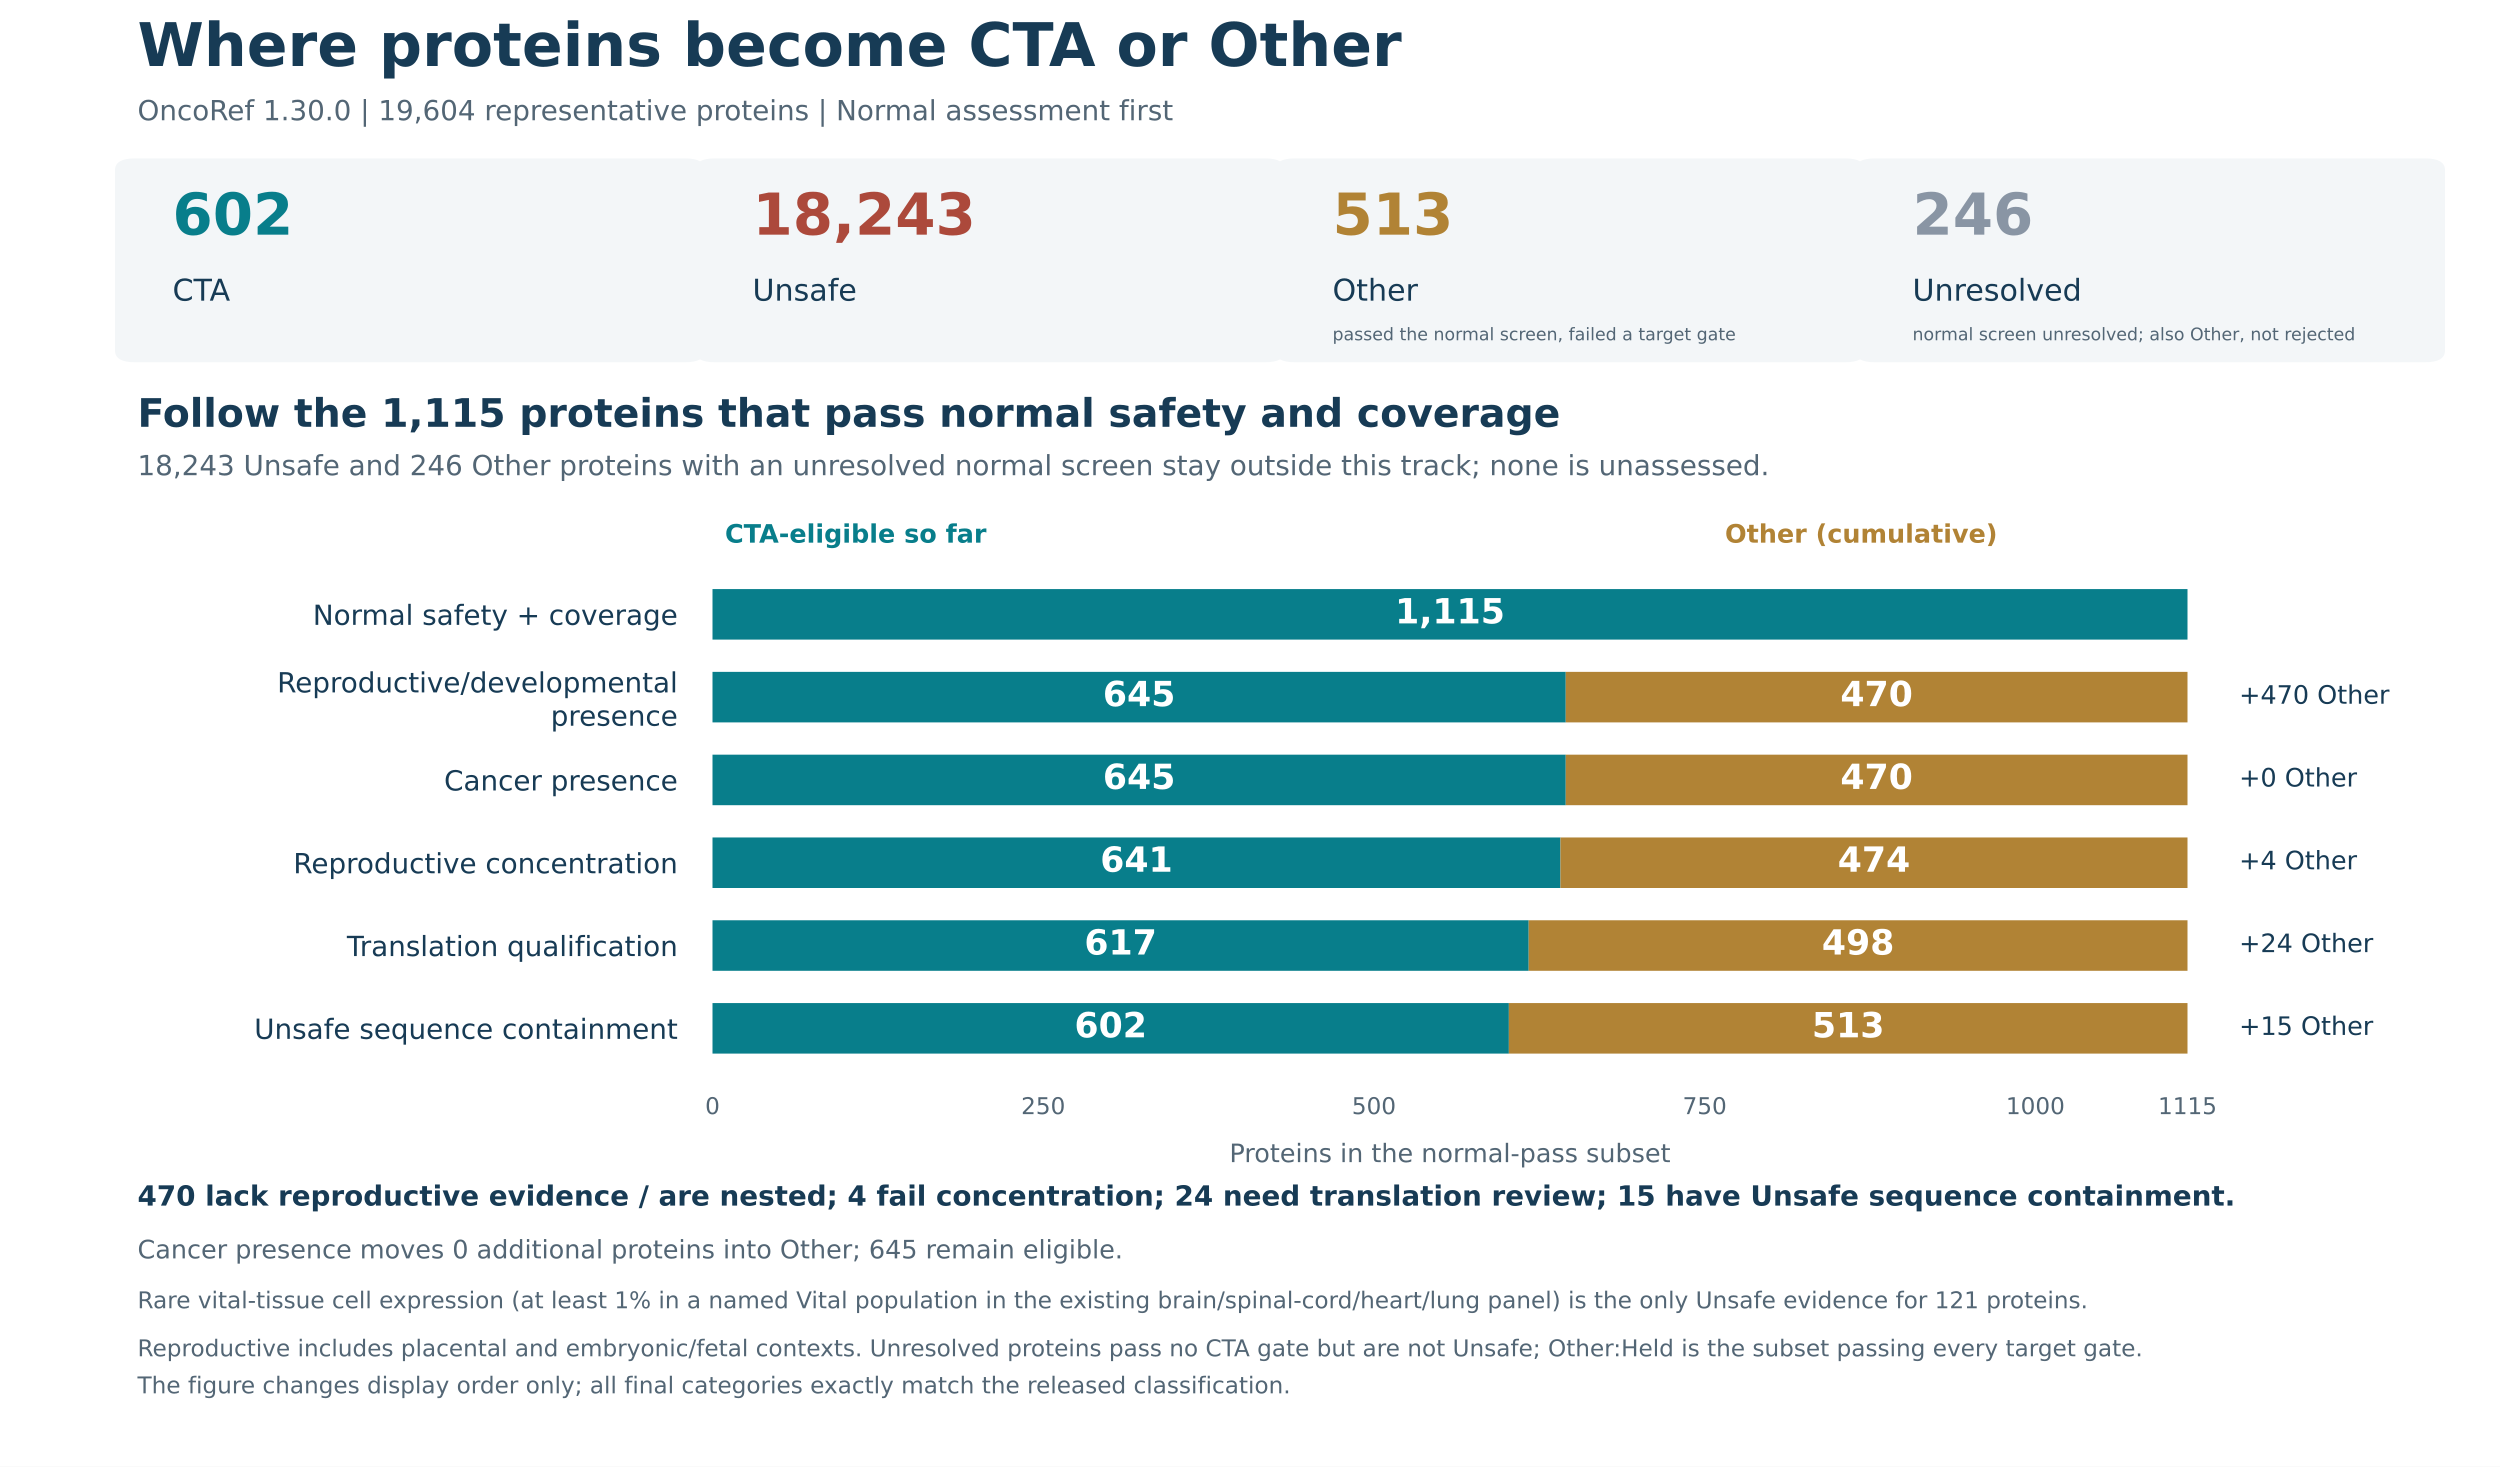
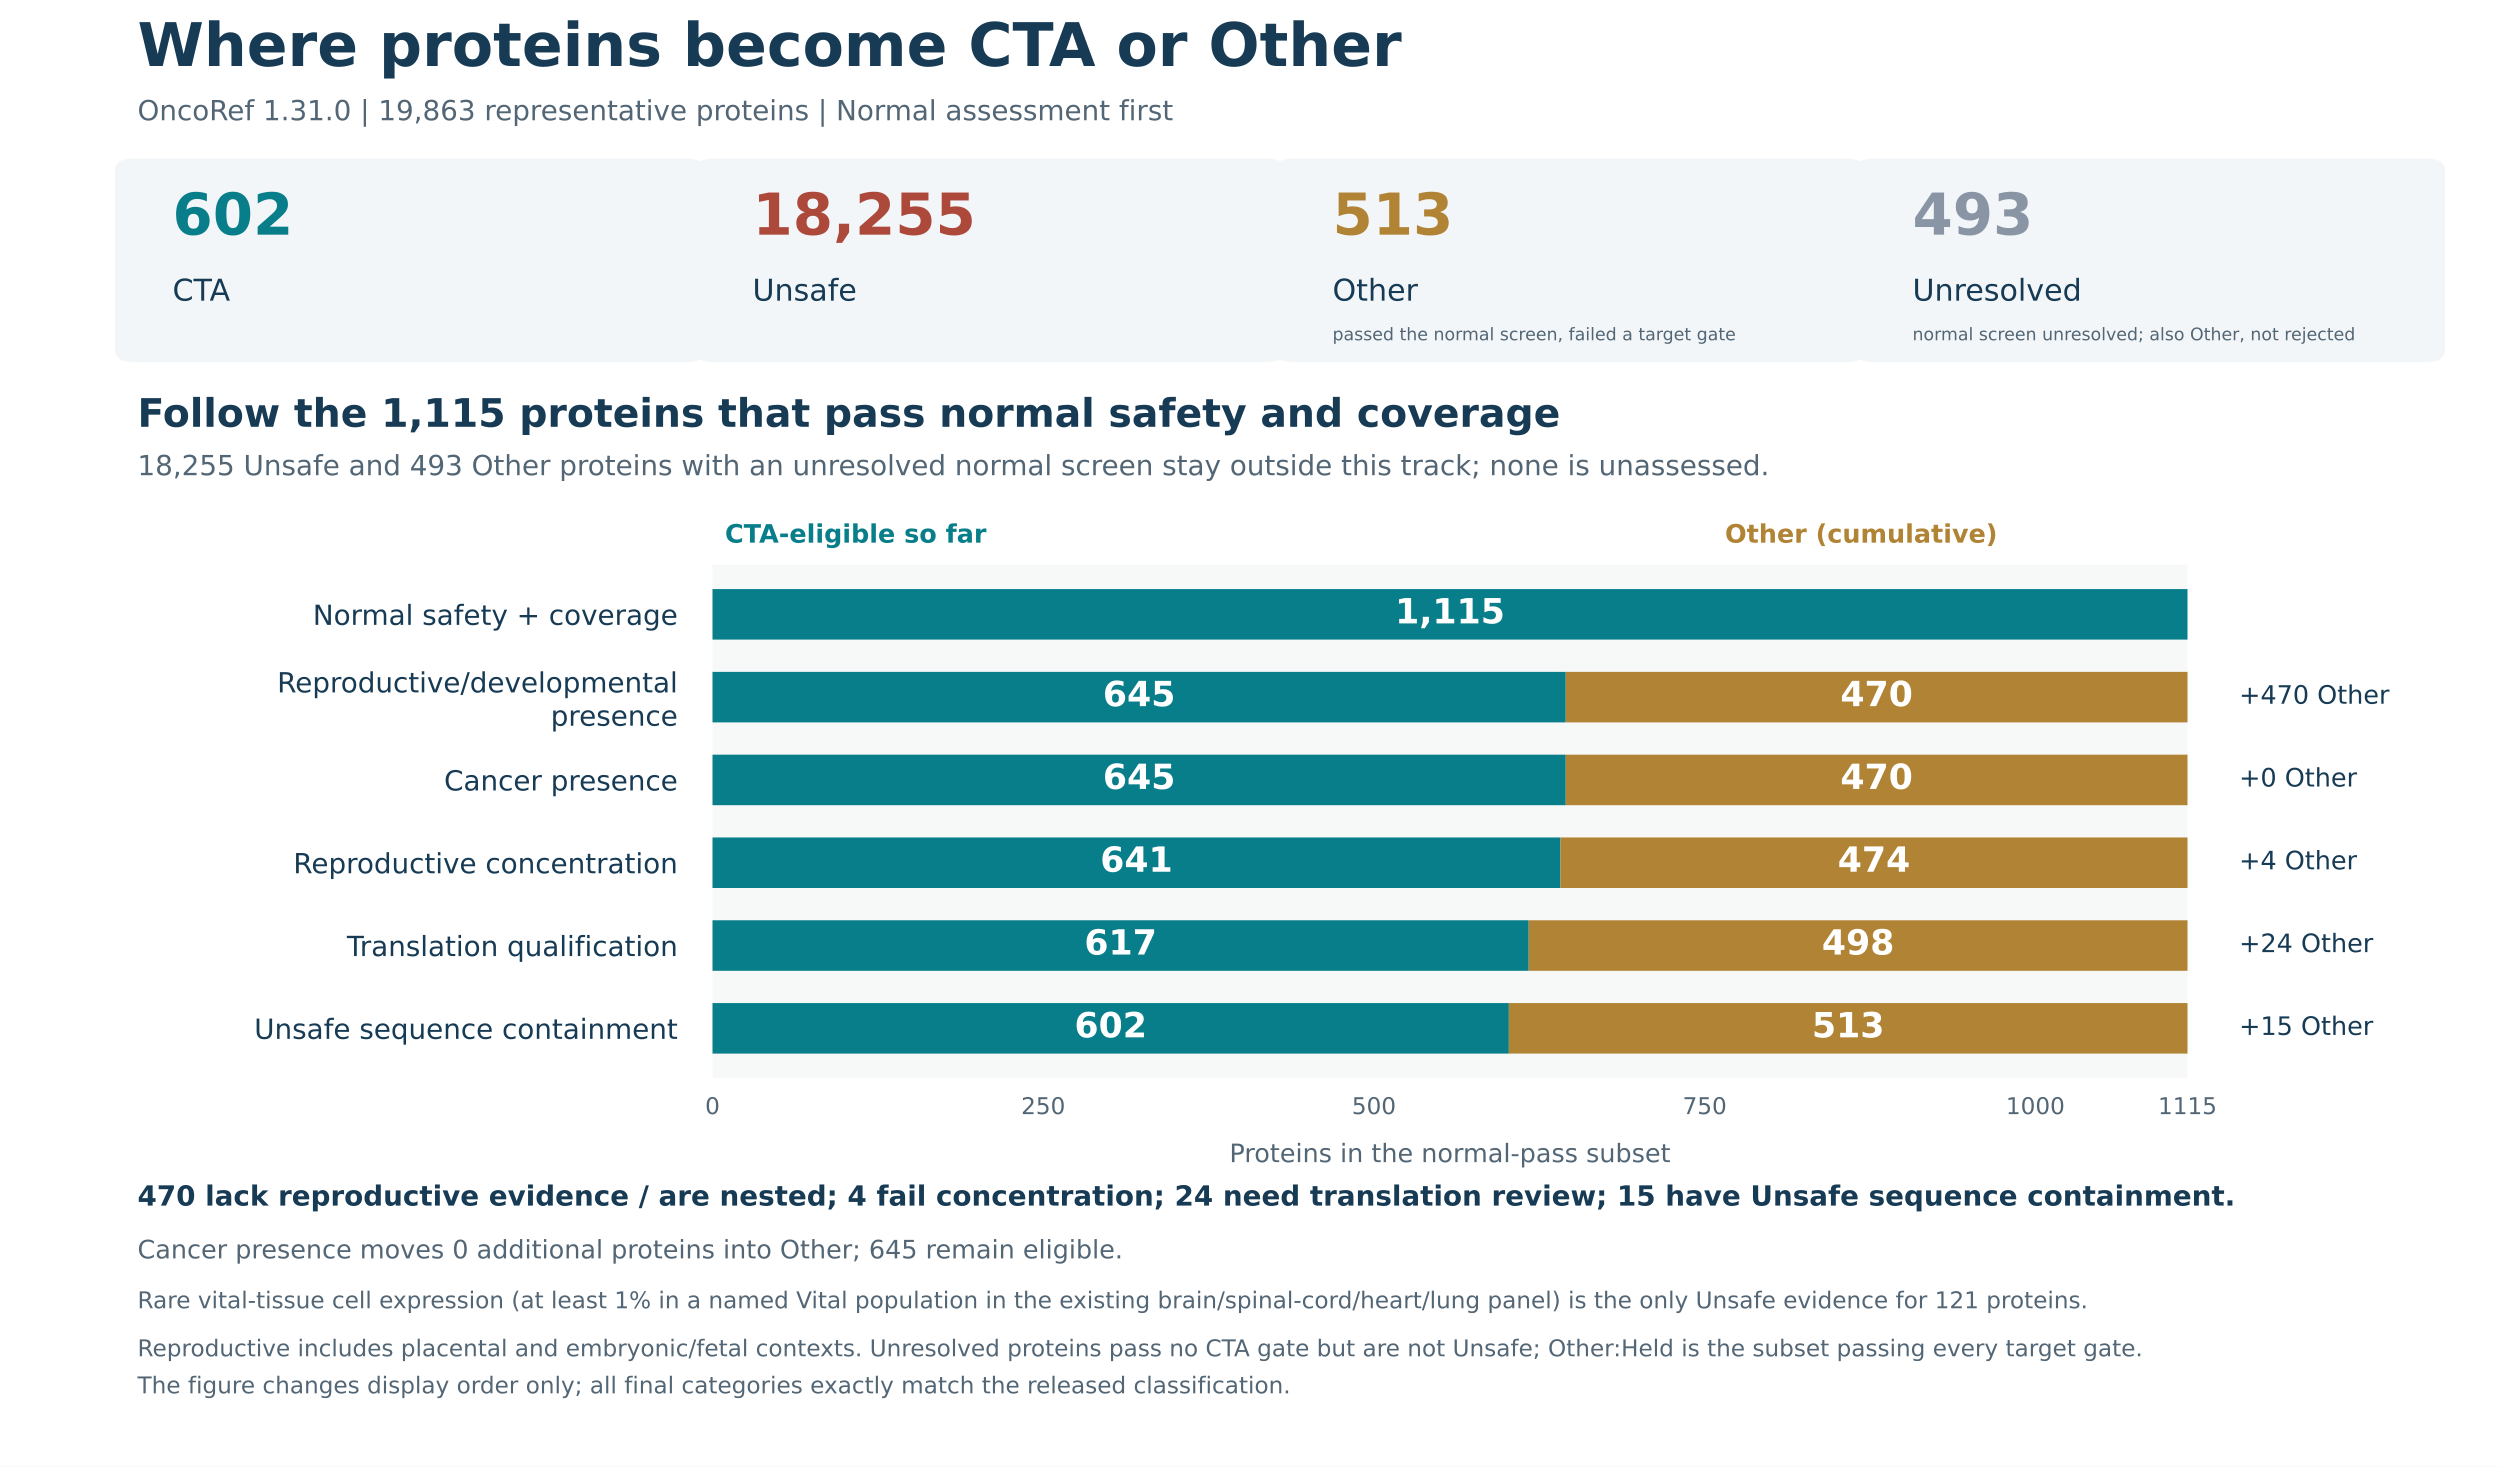
<svg xmlns="http://www.w3.org/2000/svg" width="1080pt" height="633.6pt" viewBox="0 0 1080 633.6" version="1.1">
  <defs>
    <style type="text/css">*{stroke-linejoin: round; stroke-linecap: butt}</style>
  </defs>
  <g id="figure_1">
    <g id="patch_1">
      <path d="M 0 633.6  L 1080 633.6  L 1080 0  L 0 0  z " style="fill: #ffffff" />
    </g>
    <g id="axes_1">
      <g id="patch_2">
-         <path d="M 307.8 465.696  L 945 465.696  L 945 243.936  L 307.8 243.936  z " style="fill: #ffffff" />
+         <path d="M 307.8 465.696  L 945 465.696  L 945 243.936  L 307.8 243.936  z " style="fill: #f7f9f8" />
      </g>
      <g id="patch_3">
-         <path d="M 307.8 254.487  L 945 254.487  L 945 276.306  L 307.8 276.306  z " clip-path="url(#pf0fbb8f3b6)" style="fill: #087e8b" />
+         <path d="M 307.8 254.487  L 945 254.487  L 945 276.306  L 307.8 276.306  z " clip-path="url(#p9fcbca50c5)" style="fill: #087e8b" />
      </g>
      <g id="patch_4">
-         <path d="M 307.8 290.255  L 676.404 290.255  L 676.404 312.074  L 307.8 312.074  z " clip-path="url(#pf0fbb8f3b6)" style="fill: #087e8b" />
+         <path d="M 307.8 290.255  L 676.404 290.255  L 676.404 312.074  L 307.8 312.074  z " clip-path="url(#p9fcbca50c5)" style="fill: #087e8b" />
      </g>
      <g id="patch_5">
-         <path d="M 307.8 326.023  L 676.404 326.023  L 676.404 347.841  L 307.8 347.841  z " clip-path="url(#pf0fbb8f3b6)" style="fill: #087e8b" />
+         <path d="M 307.8 326.023  L 676.404 326.023  L 676.404 347.841  L 307.8 347.841  z " clip-path="url(#p9fcbca50c5)" style="fill: #087e8b" />
      </g>
      <g id="patch_6">
-         <path d="M 307.8 361.791  L 674.119 361.791  L 674.119 383.609  L 307.8 383.609  z " clip-path="url(#pf0fbb8f3b6)" style="fill: #087e8b" />
+         <path d="M 307.8 361.791  L 674.119 361.791  L 674.119 383.609  L 307.8 383.609  z " clip-path="url(#p9fcbca50c5)" style="fill: #087e8b" />
      </g>
      <g id="patch_7">
-         <path d="M 307.8 397.558  L 660.403 397.558  L 660.403 419.377  L 307.8 419.377  z " clip-path="url(#pf0fbb8f3b6)" style="fill: #087e8b" />
+         <path d="M 307.8 397.558  L 660.403 397.558  L 660.403 419.377  L 307.8 419.377  z " clip-path="url(#p9fcbca50c5)" style="fill: #087e8b" />
      </g>
      <g id="patch_8">
-         <path d="M 307.8 433.326  L 651.831 433.326  L 651.831 455.145  L 307.8 455.145  z " clip-path="url(#pf0fbb8f3b6)" style="fill: #087e8b" />
+         <path d="M 307.8 433.326  L 651.831 433.326  L 651.831 455.145  L 307.8 455.145  z " clip-path="url(#p9fcbca50c5)" style="fill: #087e8b" />
      </g>
      <g id="patch_9">
-         <path d="M 945 254.487  L 945 254.487  L 945 276.306  L 945 276.306  z " clip-path="url(#pf0fbb8f3b6)" style="fill: #b18335" />
+         <path d="M 945 254.487  L 945 254.487  L 945 276.306  L 945 276.306  z " clip-path="url(#p9fcbca50c5)" style="fill: #b18335" />
      </g>
      <g id="patch_10">
-         <path d="M 676.404 290.255  L 945 290.255  L 945 312.074  L 676.404 312.074  z " clip-path="url(#pf0fbb8f3b6)" style="fill: #b18335" />
+         <path d="M 676.404 290.255  L 945 290.255  L 945 312.074  L 676.404 312.074  z " clip-path="url(#p9fcbca50c5)" style="fill: #b18335" />
      </g>
      <g id="patch_11">
-         <path d="M 676.404 326.023  L 945 326.023  L 945 347.841  L 676.404 347.841  z " clip-path="url(#pf0fbb8f3b6)" style="fill: #b18335" />
+         <path d="M 676.404 326.023  L 945 326.023  L 945 347.841  L 676.404 347.841  z " clip-path="url(#p9fcbca50c5)" style="fill: #b18335" />
      </g>
      <g id="patch_12">
-         <path d="M 674.119 361.791  L 945 361.791  L 945 383.609  L 674.119 383.609  z " clip-path="url(#pf0fbb8f3b6)" style="fill: #b18335" />
+         <path d="M 674.119 361.791  L 945 361.791  L 945 383.609  L 674.119 383.609  z " clip-path="url(#p9fcbca50c5)" style="fill: #b18335" />
      </g>
      <g id="patch_13">
-         <path d="M 660.403 397.558  L 945 397.558  L 945 419.377  L 660.403 419.377  z " clip-path="url(#pf0fbb8f3b6)" style="fill: #b18335" />
+         <path d="M 660.403 397.558  L 945 397.558  L 945 419.377  L 660.403 419.377  z " clip-path="url(#p9fcbca50c5)" style="fill: #b18335" />
      </g>
      <g id="patch_14">
-         <path d="M 651.831 433.326  L 945 433.326  L 945 455.145  L 651.831 455.145  z " clip-path="url(#pf0fbb8f3b6)" style="fill: #b18335" />
+         <path d="M 651.831 433.326  L 945 433.326  L 945 455.145  L 651.831 455.145  z " clip-path="url(#p9fcbca50c5)" style="fill: #b18335" />
      </g>
      <g id="matplotlib.axis_1">
        <g id="xtick_1">
          <g id="line2d_1" />
          <g id="text_1">
            <text style="font-size: 10px; font-family: 'DejaVu Sans'; text-anchor: middle; fill: #536675" x="307.8" y="481.294" transform="rotate(-0 307.8 481.2937)">0</text>
          </g>
        </g>
        <g id="xtick_2">
          <g id="line2d_2" />
          <g id="text_2">
            <text style="font-size: 10px; font-family: 'DejaVu Sans'; text-anchor: middle; fill: #536675" x="450.67" y="481.294" transform="rotate(-0 450.67 481.2937)">250</text>
          </g>
        </g>
        <g id="xtick_3">
          <g id="line2d_3" />
          <g id="text_3">
            <text style="font-size: 10px; font-family: 'DejaVu Sans'; text-anchor: middle; fill: #536675" x="593.54" y="481.294" transform="rotate(-0 593.5399 481.2937)">500</text>
          </g>
        </g>
        <g id="xtick_4">
          <g id="line2d_4" />
          <g id="text_4">
            <text style="font-size: 10px; font-family: 'DejaVu Sans'; text-anchor: middle; fill: #536675" x="736.41" y="481.294" transform="rotate(-0 736.4099 481.2937)">750</text>
          </g>
        </g>
        <g id="xtick_5">
          <g id="line2d_5" />
          <g id="text_5">
            <text style="font-size: 10px; font-family: 'DejaVu Sans'; text-anchor: middle; fill: #536675" x="879.28" y="481.294" transform="rotate(-0 879.2798 481.2937)">1000</text>
          </g>
        </g>
        <g id="xtick_6">
          <g id="line2d_6" />
          <g id="text_6">
            <text style="font-size: 10px; font-family: 'DejaVu Sans'; text-anchor: middle; fill: #536675" x="945" y="481.294" transform="rotate(-0 945 481.2937)">1115</text>
          </g>
        </g>
        <g id="text_7">
          <text style="font-size: 11px; font-family: 'DejaVu Sans'; text-anchor: middle; fill: #536675" x="626.4" y="502.054" transform="rotate(-0 626.4 502.0543)">Proteins in the normal-pass subset</text>
        </g>
      </g>
      <g id="matplotlib.axis_2">
        <g id="ytick_1">
          <g id="line2d_7" />
          <g id="text_8">
            <text style="font-size: 12px; font-family: 'DejaVu Sans'; text-anchor: end; fill: #173b55" x="292.8" y="269.956" transform="rotate(-0 292.8 269.9557)">Normal safety + coverage</text>
          </g>
        </g>
        <g id="ytick_2">
          <g id="line2d_8" />
          <g id="text_9">
            <text style="font-size: 12px; font-family: 'DejaVu Sans'; fill: #173b55" transform="translate(119.7469 299.1229)">Reproductive/developmental</text>
            <text style="font-size: 12px; font-family: 'DejaVu Sans'; fill: #173b55" transform="translate(237.9075 313.5252)">presence</text>
          </g>
        </g>
        <g id="ytick_3">
          <g id="line2d_9" />
          <g id="text_10">
            <text style="font-size: 12px; font-family: 'DejaVu Sans'; text-anchor: end; fill: #173b55" x="292.8" y="341.491" transform="rotate(-0 292.8 341.4907)">Cancer presence</text>
          </g>
        </g>
        <g id="ytick_4">
          <g id="line2d_10" />
          <g id="text_11">
            <text style="font-size: 12px; font-family: 'DejaVu Sans'; text-anchor: end; fill: #173b55" x="292.8" y="377.259" transform="rotate(-0 292.8 377.2589)">Reproductive concentration</text>
          </g>
        </g>
        <g id="ytick_5">
          <g id="line2d_11" />
          <g id="text_12">
            <text style="font-size: 12px; font-family: 'DejaVu Sans'; text-anchor: end; fill: #173b55" x="292.8" y="413.027" transform="rotate(-0 292.8 413.0267)">Translation qualification</text>
          </g>
        </g>
        <g id="ytick_6">
          <g id="line2d_12" />
          <g id="text_13">
            <text style="font-size: 12px; font-family: 'DejaVu Sans'; text-anchor: end; fill: #173b55" x="292.8" y="448.794" transform="rotate(-0 292.8 448.7944)">Unsafe sequence containment</text>
          </g>
        </g>
      </g>
      <g id="text_14">
        <text style="font-weight: 700; font-size: 15px; font-family: 'DejaVu Sans'; text-anchor: middle; fill: #ffffff" x="626.4" y="269.293" transform="rotate(-0 626.4 269.2931)">1,115</text>
      </g>
      <g id="text_15">
        <text style="font-weight: 700; font-size: 15px; font-family: 'DejaVu Sans'; text-anchor: middle; fill: #ffffff" x="492.102" y="305.061" transform="rotate(-0 492.1022 305.0609)">645</text>
      </g>
      <g id="text_16">
        <text style="font-weight: 700; font-size: 15px; font-family: 'DejaVu Sans'; text-anchor: middle; fill: #ffffff" x="810.702" y="305.061" transform="rotate(-0 810.7022 305.0609)">470</text>
      </g>
      <g id="text_17">
        <text style="font-size: 11px; font-family: 'DejaVu Sans'; text-anchor: start; fill: #173b55" x="967.302" y="304.022" transform="rotate(-0 967.302 304.0222)">+470 Other</text>
      </g>
      <g id="text_18">
        <text style="font-weight: 700; font-size: 15px; font-family: 'DejaVu Sans'; text-anchor: middle; fill: #ffffff" x="492.102" y="340.829" transform="rotate(-0 492.1022 340.8286)">645</text>
      </g>
      <g id="text_19">
        <text style="font-weight: 700; font-size: 15px; font-family: 'DejaVu Sans'; text-anchor: middle; fill: #ffffff" x="810.702" y="340.829" transform="rotate(-0 810.7022 340.8286)">470</text>
      </g>
      <g id="text_20">
        <text style="font-size: 11px; font-family: 'DejaVu Sans'; text-anchor: start; fill: #173b55" x="967.302" y="339.79" transform="rotate(-0 967.302 339.79)">+0 Other</text>
      </g>
      <g id="text_21">
        <text style="font-weight: 700; font-size: 15px; font-family: 'DejaVu Sans'; text-anchor: middle; fill: #ffffff" x="490.959" y="376.596" transform="rotate(-0 490.9593 376.5964)">641</text>
      </g>
      <g id="text_22">
        <text style="font-weight: 700; font-size: 15px; font-family: 'DejaVu Sans'; text-anchor: middle; fill: #ffffff" x="809.559" y="376.596" transform="rotate(-0 809.5593 376.5964)">474</text>
      </g>
      <g id="text_23">
        <text style="font-size: 11px; font-family: 'DejaVu Sans'; text-anchor: start; fill: #173b55" x="967.302" y="375.558" transform="rotate(-0 967.302 375.5577)">+4 Other</text>
      </g>
      <g id="text_24">
        <text style="font-weight: 700; font-size: 15px; font-family: 'DejaVu Sans'; text-anchor: middle; fill: #ffffff" x="484.102" y="412.364" transform="rotate(-0 484.1015 412.3641)">617</text>
      </g>
      <g id="text_25">
        <text style="font-weight: 700; font-size: 15px; font-family: 'DejaVu Sans'; text-anchor: middle; fill: #ffffff" x="802.702" y="412.364" transform="rotate(-0 802.7015 412.3641)">498</text>
      </g>
      <g id="text_26">
        <text style="font-size: 11px; font-family: 'DejaVu Sans'; text-anchor: start; fill: #173b55" x="967.302" y="411.325" transform="rotate(-0 967.302 411.3255)">+24 Other</text>
      </g>
      <g id="text_27">
        <text style="font-weight: 700; font-size: 15px; font-family: 'DejaVu Sans'; text-anchor: middle; fill: #ffffff" x="479.815" y="448.132" transform="rotate(-0 479.8154 448.1318)">602</text>
      </g>
      <g id="text_28">
        <text style="font-weight: 700; font-size: 15px; font-family: 'DejaVu Sans'; text-anchor: middle; fill: #ffffff" x="798.415" y="448.132" transform="rotate(-0 798.4154 448.1318)">513</text>
      </g>
      <g id="text_29">
        <text style="font-size: 11px; font-family: 'DejaVu Sans'; text-anchor: start; fill: #173b55" x="967.302" y="447.093" transform="rotate(-0 967.302 447.0932)">+15 Other</text>
      </g>
    </g>
    <g id="patch_15">
      <path d="M 58.32 156.499  L 295.92 156.499  Q 304.56 156.499 304.56 151.43  L 304.56 73.498  Q 304.56 68.429 295.92 68.429  L 58.32 68.429  Q 49.68 68.429 49.68 73.498  L 49.68 151.43  Q 49.68 156.499 58.32 156.499  z " style="fill: #f3f6f8" />
    </g>
    <g id="patch_16">
      <path d="M 308.88 156.499  L 546.48 156.499  Q 555.12 156.499 555.12 151.43  L 555.12 73.498  Q 555.12 68.429 546.48 68.429  L 308.88 68.429  Q 300.24 68.429 300.24 73.498  L 300.24 151.43  Q 300.24 156.499 308.88 156.499  z " style="fill: #f3f6f8" />
    </g>
    <g id="patch_17">
      <path d="M 559.44 156.499  L 797.04 156.499  Q 805.68 156.499 805.68 151.43  L 805.68 73.498  Q 805.68 68.429 797.04 68.429  L 559.44 68.429  Q 550.8 68.429 550.8 73.498  L 550.8 151.43  Q 550.8 156.499 559.44 156.499  z " style="fill: #f3f6f8" />
    </g>
    <g id="patch_18">
      <path d="M 810 156.499  L 1047.6 156.499  Q 1056.24 156.499 1056.24 151.43  L 1056.24 73.498  Q 1056.24 68.429 1047.6 68.429  L 810 68.429  Q 801.36 68.429 801.36 73.498  L 801.36 151.43  Q 801.36 156.499 810 156.499  z " style="fill: #f3f6f8" />
    </g>
    <g id="text_30">
      <text style="font-weight: 700; font-size: 26px; font-family: 'DejaVu Sans'; text-anchor: start; fill: #173b55" x="59.4" y="28.512" transform="rotate(-0 59.4 28.512)">Where proteins become CTA or Other</text>
    </g>
    <g id="text_31">
-       <text style="font-size: 12px; font-family: 'DejaVu Sans'; text-anchor: start; fill: #536675" x="59.4" y="51.955" transform="rotate(-0 59.4 51.9552)">OncoRef 1.30.0  |  19,604 representative proteins  |  Normal assessment first</text>
+       <text style="font-size: 12px; font-family: 'DejaVu Sans'; text-anchor: start; fill: #536675" x="59.4" y="51.955" transform="rotate(-0 59.4 51.9552)">OncoRef 1.31.0  |  19,863 representative proteins  |  Normal assessment first</text>
    </g>
    <g id="text_32">
      <text style="font-weight: 700; font-size: 25px; font-family: 'DejaVu Sans'; text-anchor: start; fill: #087e8b" x="74.52" y="101.376" transform="rotate(-0 74.52 101.376)">602</text>
    </g>
    <g id="text_33">
      <text style="font-size: 13px; font-family: 'DejaVu Sans'; text-anchor: start; fill: #173b55" x="74.52" y="129.888" transform="rotate(-0 74.52 129.888)">CTA</text>
    </g>
    <g id="text_34">
-       <text style="font-weight: 700; font-size: 25px; font-family: 'DejaVu Sans'; text-anchor: start; fill: #ac493b" x="325.08" y="101.376" transform="rotate(-0 325.08 101.376)">18,243</text>
+       <text style="font-weight: 700; font-size: 25px; font-family: 'DejaVu Sans'; text-anchor: start; fill: #ac493b" x="325.08" y="101.376" transform="rotate(-0 325.08 101.376)">18,255</text>
    </g>
    <g id="text_35">
      <text style="font-size: 13px; font-family: 'DejaVu Sans'; text-anchor: start; fill: #173b55" x="325.08" y="129.888" transform="rotate(-0 325.08 129.888)">Unsafe</text>
    </g>
    <g id="text_36">
      <text style="font-weight: 700; font-size: 25px; font-family: 'DejaVu Sans'; text-anchor: start; fill: #b18335" x="575.64" y="101.376" transform="rotate(-0 575.64 101.376)">513</text>
    </g>
    <g id="text_37">
      <text style="font-size: 13px; font-family: 'DejaVu Sans'; text-anchor: start; fill: #173b55" x="575.64" y="129.888" transform="rotate(-0 575.64 129.888)">Other</text>
    </g>
    <g id="text_38">
      <text style="font-size: 7.5px; font-family: 'DejaVu Sans'; text-anchor: start; fill: #536675" x="575.64" y="146.995" transform="rotate(-0 575.64 146.9952)">passed the normal screen, failed a target gate</text>
    </g>
    <g id="text_39">
-       <text style="font-weight: 700; font-size: 25px; font-family: 'DejaVu Sans'; text-anchor: start; fill: #8995a4" x="826.2" y="101.376" transform="rotate(-0 826.2 101.376)">246</text>
+       <text style="font-weight: 700; font-size: 25px; font-family: 'DejaVu Sans'; text-anchor: start; fill: #8995a4" x="826.2" y="101.376" transform="rotate(-0 826.2 101.376)">493</text>
    </g>
    <g id="text_40">
      <text style="font-size: 13px; font-family: 'DejaVu Sans'; text-anchor: start; fill: #173b55" x="826.2" y="129.888" transform="rotate(-0 826.2 129.888)">Unresolved</text>
    </g>
    <g id="text_41">
      <text style="font-size: 7.5px; font-family: 'DejaVu Sans'; text-anchor: start; fill: #536675" x="826.2" y="146.995" transform="rotate(-0 826.2 146.9952)">normal screen unresolved; also Other, not rejected</text>
    </g>
    <g id="text_42">
      <text style="font-weight: 700; font-size: 17px; font-family: 'DejaVu Sans'; text-anchor: start; fill: #173b55" x="59.4" y="184.378" transform="rotate(-0 59.4 184.3776)">Follow the 1,115 proteins that pass normal safety and coverage</text>
    </g>
    <g id="text_43">
-       <text style="font-size: 12px; font-family: 'DejaVu Sans'; text-anchor: start; fill: #536675" x="59.4" y="205.286" transform="rotate(-0 59.4 205.2864)">18,243 Unsafe and 246 Other proteins with an unresolved normal screen stay outside this track; none is unassessed.</text>
+       <text style="font-size: 12px; font-family: 'DejaVu Sans'; text-anchor: start; fill: #536675" x="59.4" y="205.286" transform="rotate(-0 59.4 205.2864)">18,255 Unsafe and 493 Other proteins with an unresolved normal screen stay outside this track; none is unassessed.</text>
    </g>
    <g id="text_44">
      <text style="font-weight: 700; font-size: 11px; font-family: 'DejaVu Sans'; text-anchor: start; fill: #087e8b" x="313.2" y="234.432" transform="rotate(-0 313.2 234.432)">CTA-eligible so far</text>
    </g>
    <g id="text_45">
      <text style="font-weight: 700; font-size: 11px; font-family: 'DejaVu Sans'; text-anchor: start; fill: #b18335" x="745.2" y="234.432" transform="rotate(-0 745.2 234.432)">Other (cumulative)</text>
    </g>
    <g id="text_46">
      <text style="font-weight: 700; font-size: 12px; font-family: 'DejaVu Sans'; text-anchor: start; fill: #173b55" x="59.4" y="520.819" transform="rotate(-0 59.4 520.8192)">470 lack reproductive evidence / are nested; 4 fail concentration; 24 need translation review; 15 have Unsafe sequence containment.</text>
    </g>
    <g id="text_47">
      <text style="font-size: 11px; font-family: 'DejaVu Sans'; text-anchor: start; fill: #536675" x="59.4" y="543.629" transform="rotate(-0 59.4 543.6288)">Cancer presence moves 0 additional proteins into Other; 645 remain eligible.</text>
    </g>
    <g id="text_48">
      <text style="font-size: 10px; font-family: 'DejaVu Sans'; text-anchor: start; fill: #536675" x="59.4" y="565.171" transform="rotate(-0 59.4 565.1712)">Rare vital-tissue cell expression (at least 1% in a named Vital population in the existing brain/spinal-cord/heart/lung panel) is the only Unsafe evidence for 121 proteins.</text>
    </g>
    <g id="text_49">
      <text style="font-size: 10px; font-family: 'DejaVu Sans'; fill: #536675" transform="translate(59.4 585.92)">Reproductive includes placental and embryonic/fetal contexts. Unresolved proteins pass no CTA gate but are not Unsafe; Other:Held is the subset passing every target gate.</text>
      <text style="font-size: 10px; font-family: 'DejaVu Sans'; fill: #536675" transform="translate(59.4 601.92)">The figure changes display order only; all final categories exactly match the released classification.</text>
    </g>
  </g>
  <defs>
-     <clipPath id="pf0fbb8f3b6">
+     <clipPath id="p9fcbca50c5">
      <rect x="307.8" y="243.936" width="637.2" height="221.76" />
    </clipPath>
  </defs>
</svg>
